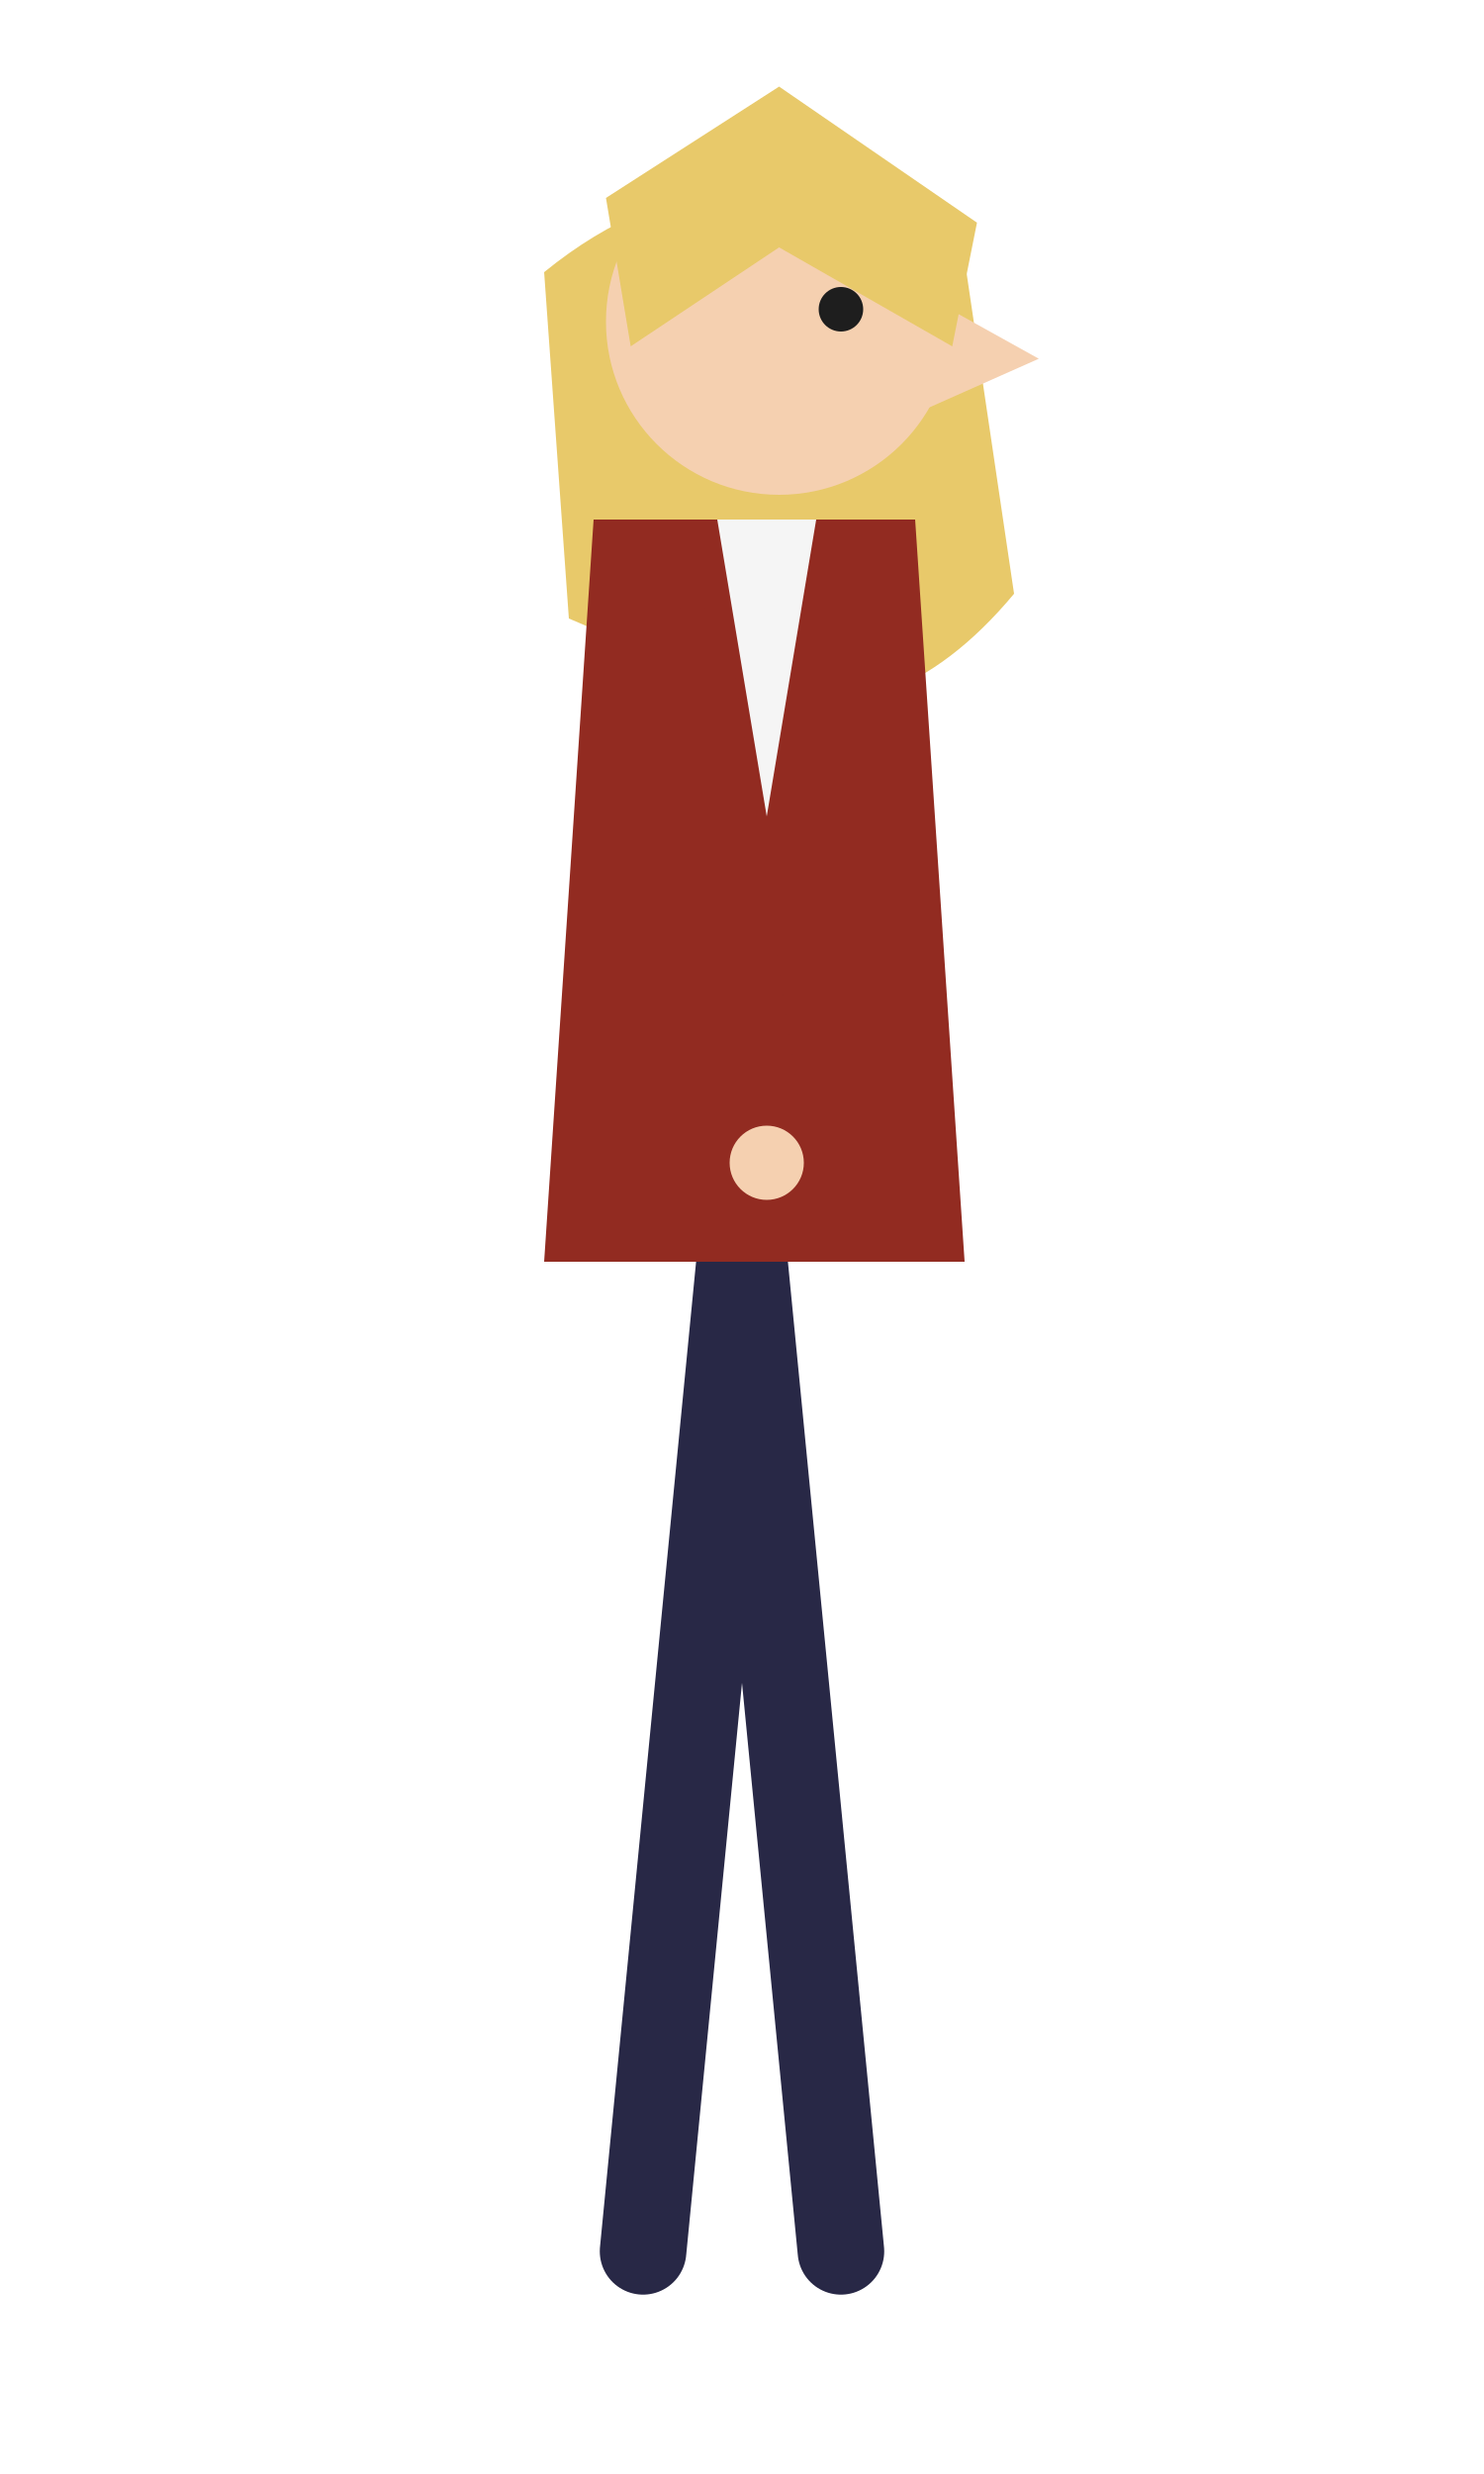
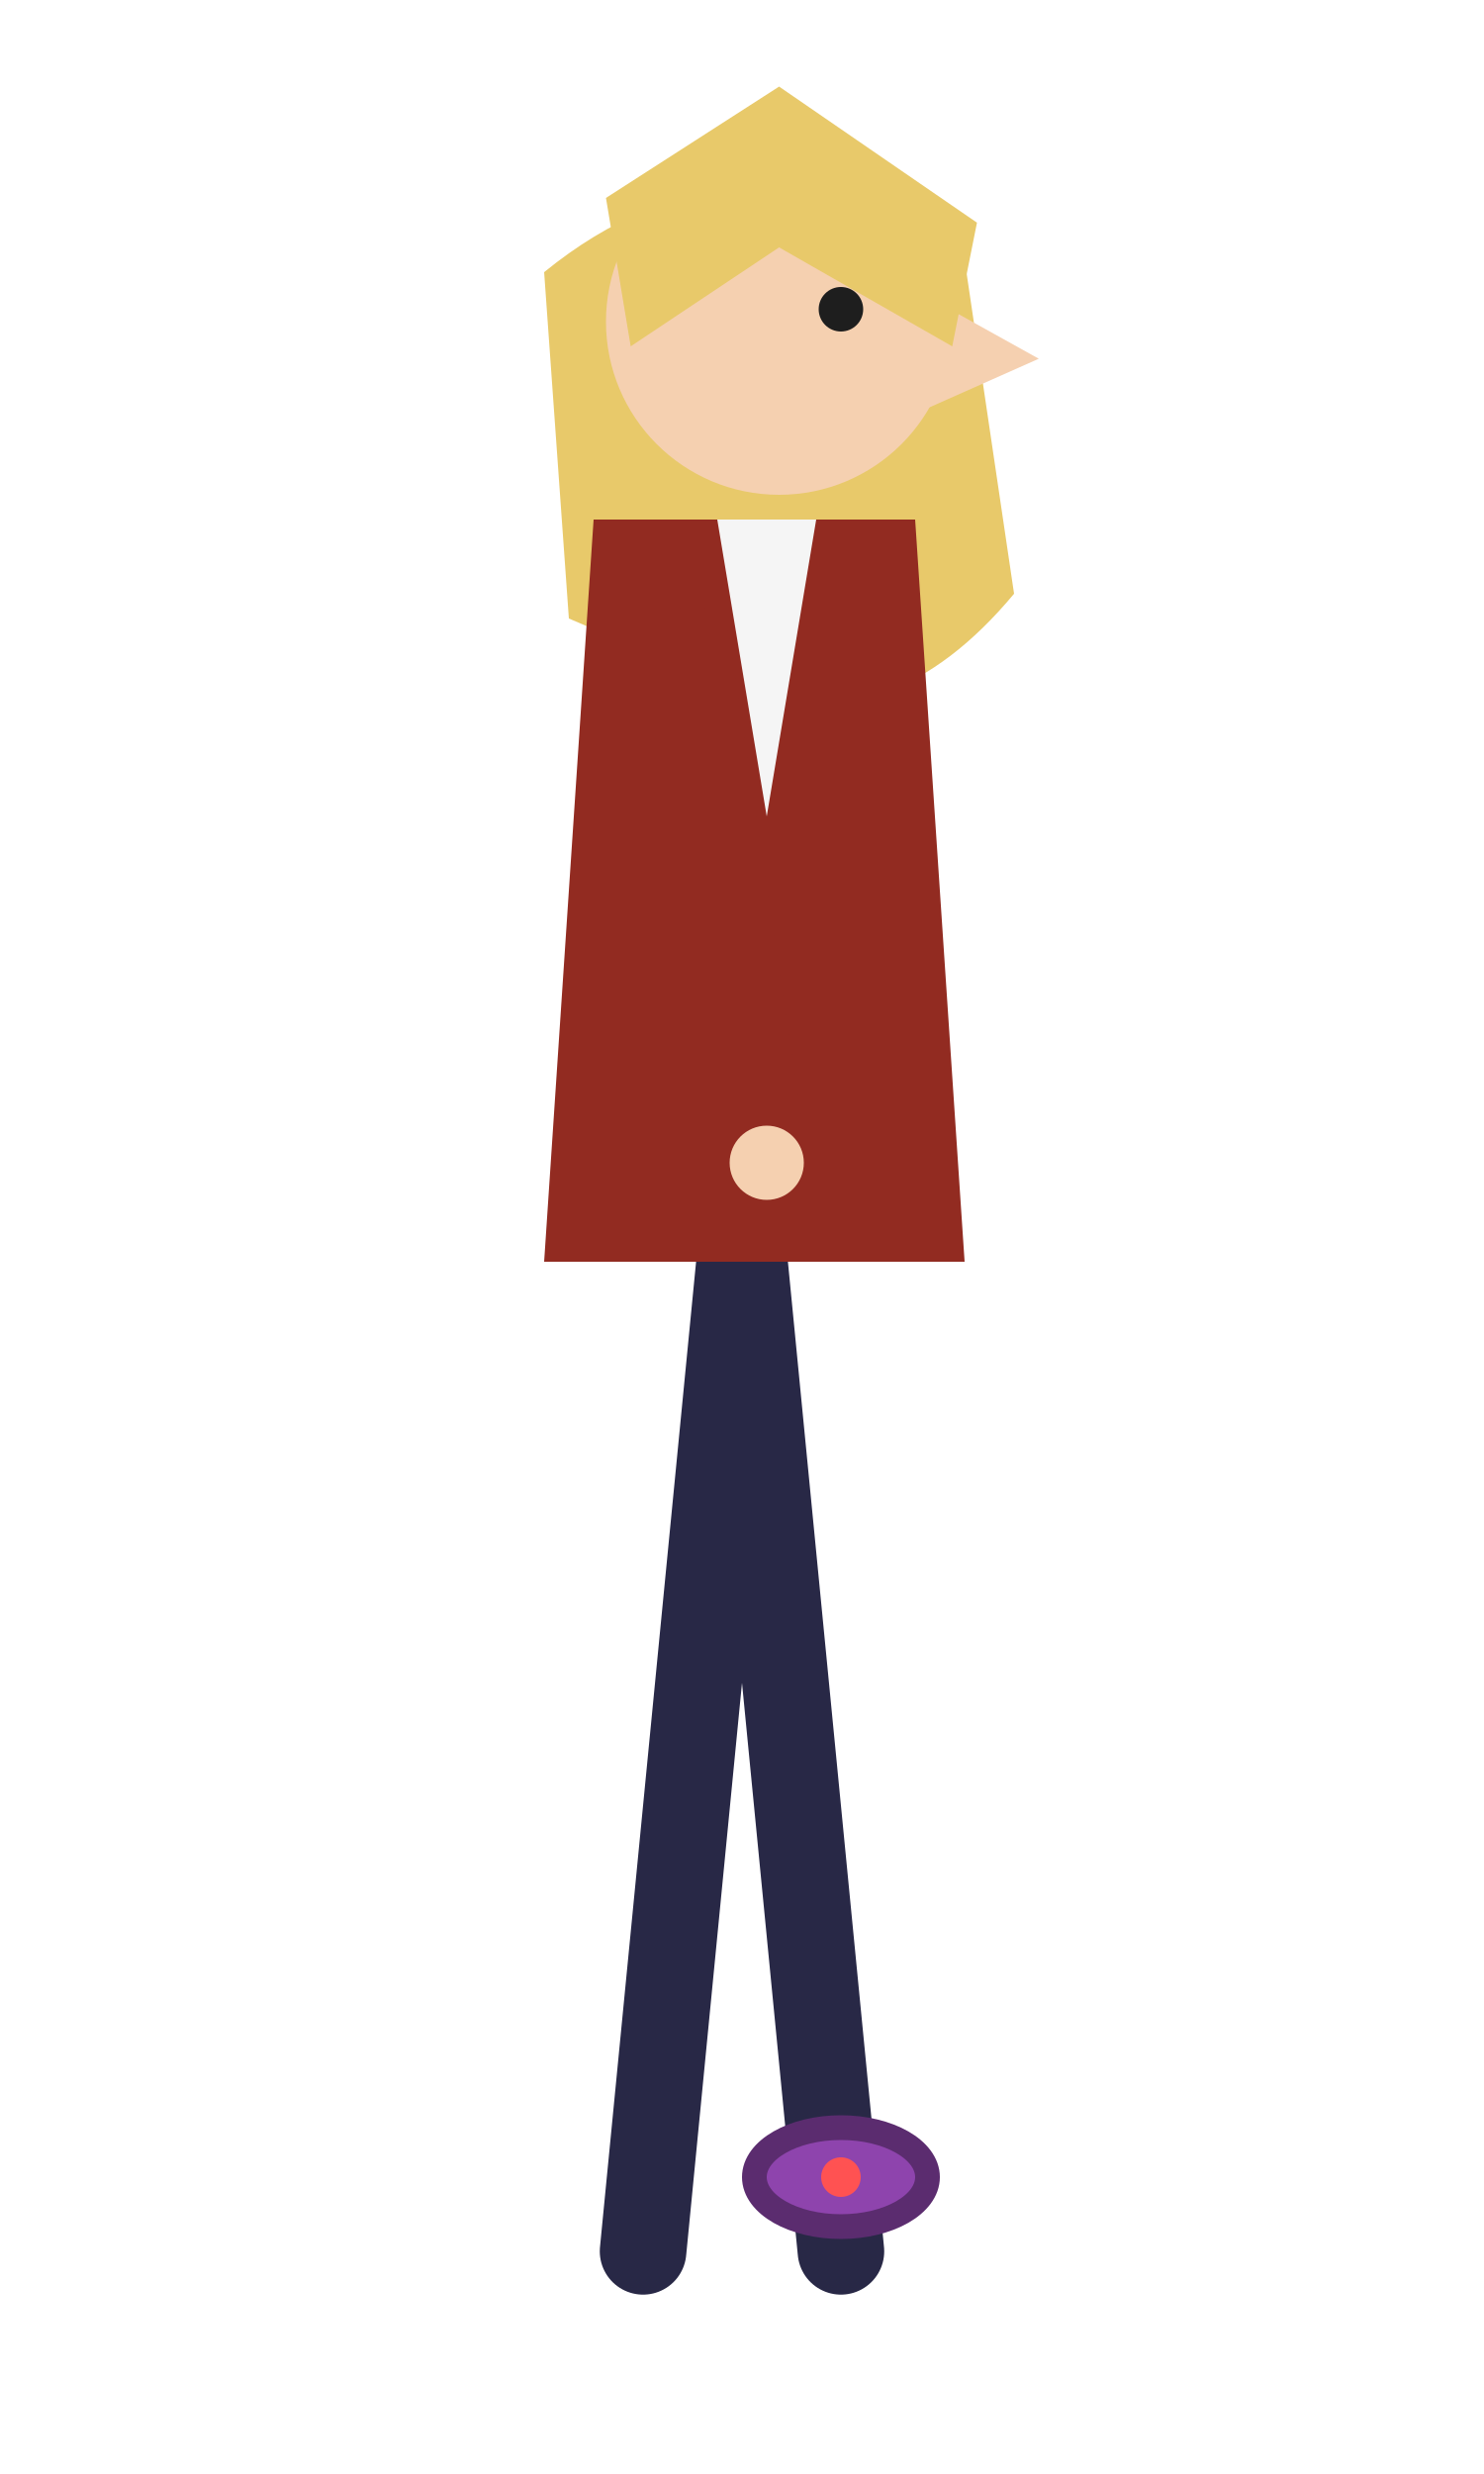
<svg xmlns="http://www.w3.org/2000/svg" viewBox="0 0 120 200" width="120" height="200">
  <path d="M44 22 Q60 9 78 21 L82 48 Q72 60 60 56 L46 50 Z" fill="#e8c96a" />
  <g stroke="#282846" stroke-width="7" stroke-linecap="round" fill="none">
    <path d="M60 100 L68 182 M60 100 L52 182" />
  </g>
  <path d="M48 42 L74 42 L78 102 L44 102 Z" fill="#922b21" />
  <path d="M58 42 L66 42 L62 66 Z" fill="#f5f5f5" />
  <g stroke="#922b21" stroke-width="6" stroke-linecap="round" fill="none">
    <path d="M56 52 L62 92" />
  </g>
  <circle cx="62" cy="94" r="3" fill="#f5d0b0" />
  <circle cx="63" cy="26" r="14" fill="#f5d0b0" />
  <path d="M75 24 L84 29 L75 33 Z" fill="#f5d0b0" />
  <path d="M49 16 L63 7 L79 18 L77 28 L63 20 L51 28 Z" fill="#e8c96a" />
  <circle cx="68" cy="25" r="1.8" fill="#1e1e1e" />
+   <ellipse cx="68" cy="176" rx="7" ry="4" fill="#8e44ad" stroke="#5b2c6f" stroke-width="2" />
+   <circle cx="68" cy="176" r="1.6" fill="#ff5252" />
</svg>
